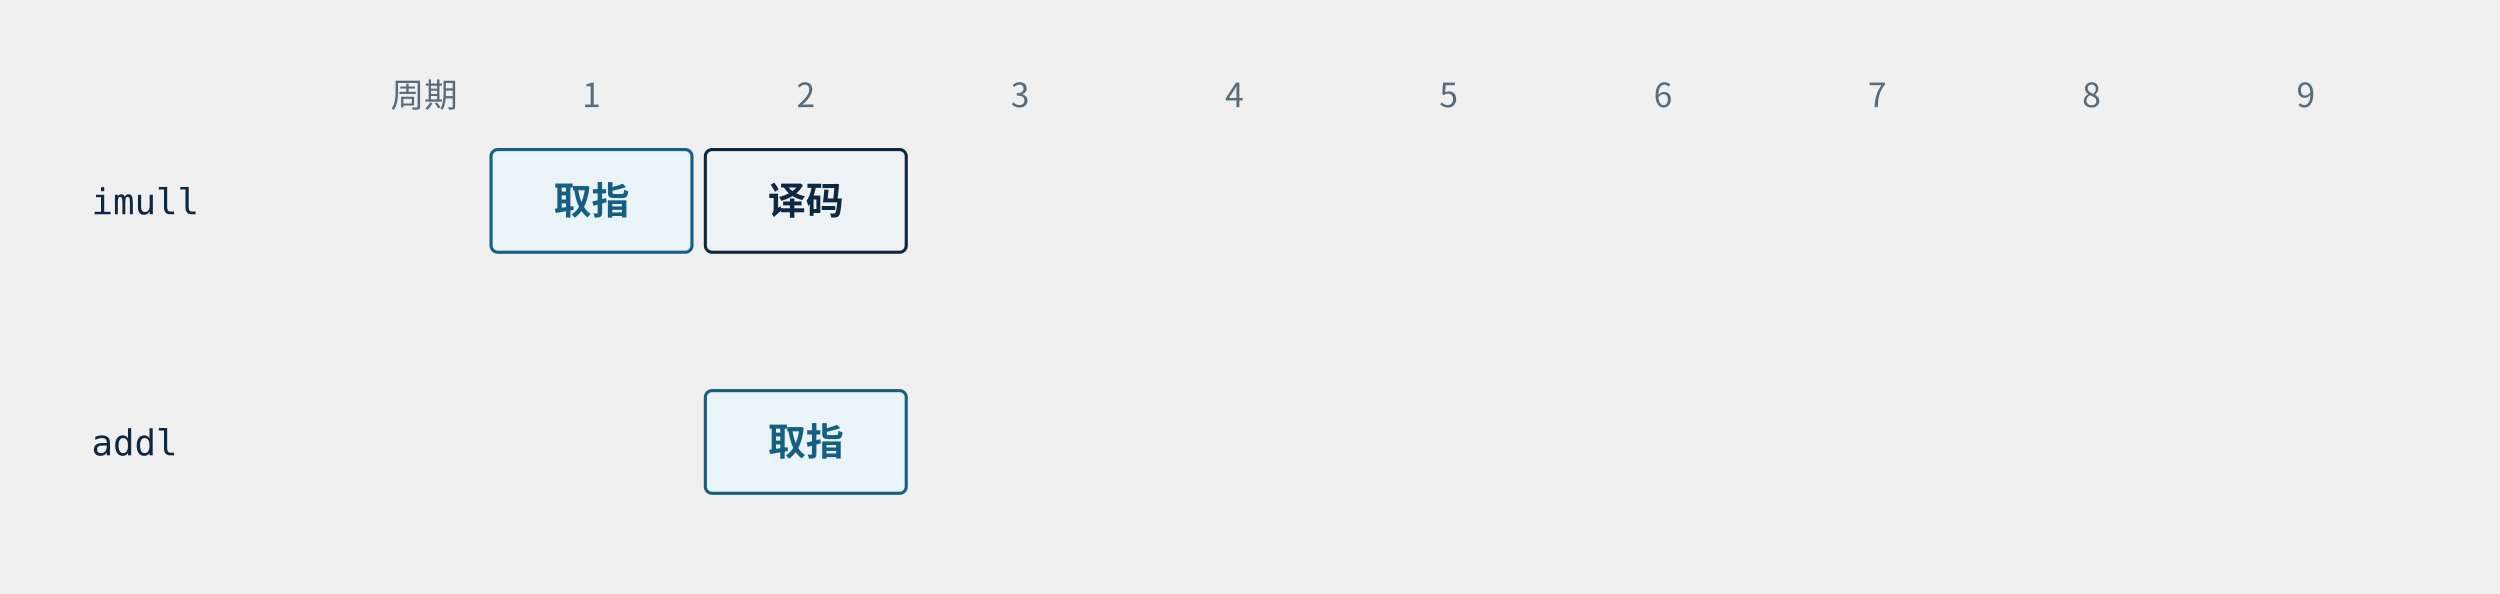
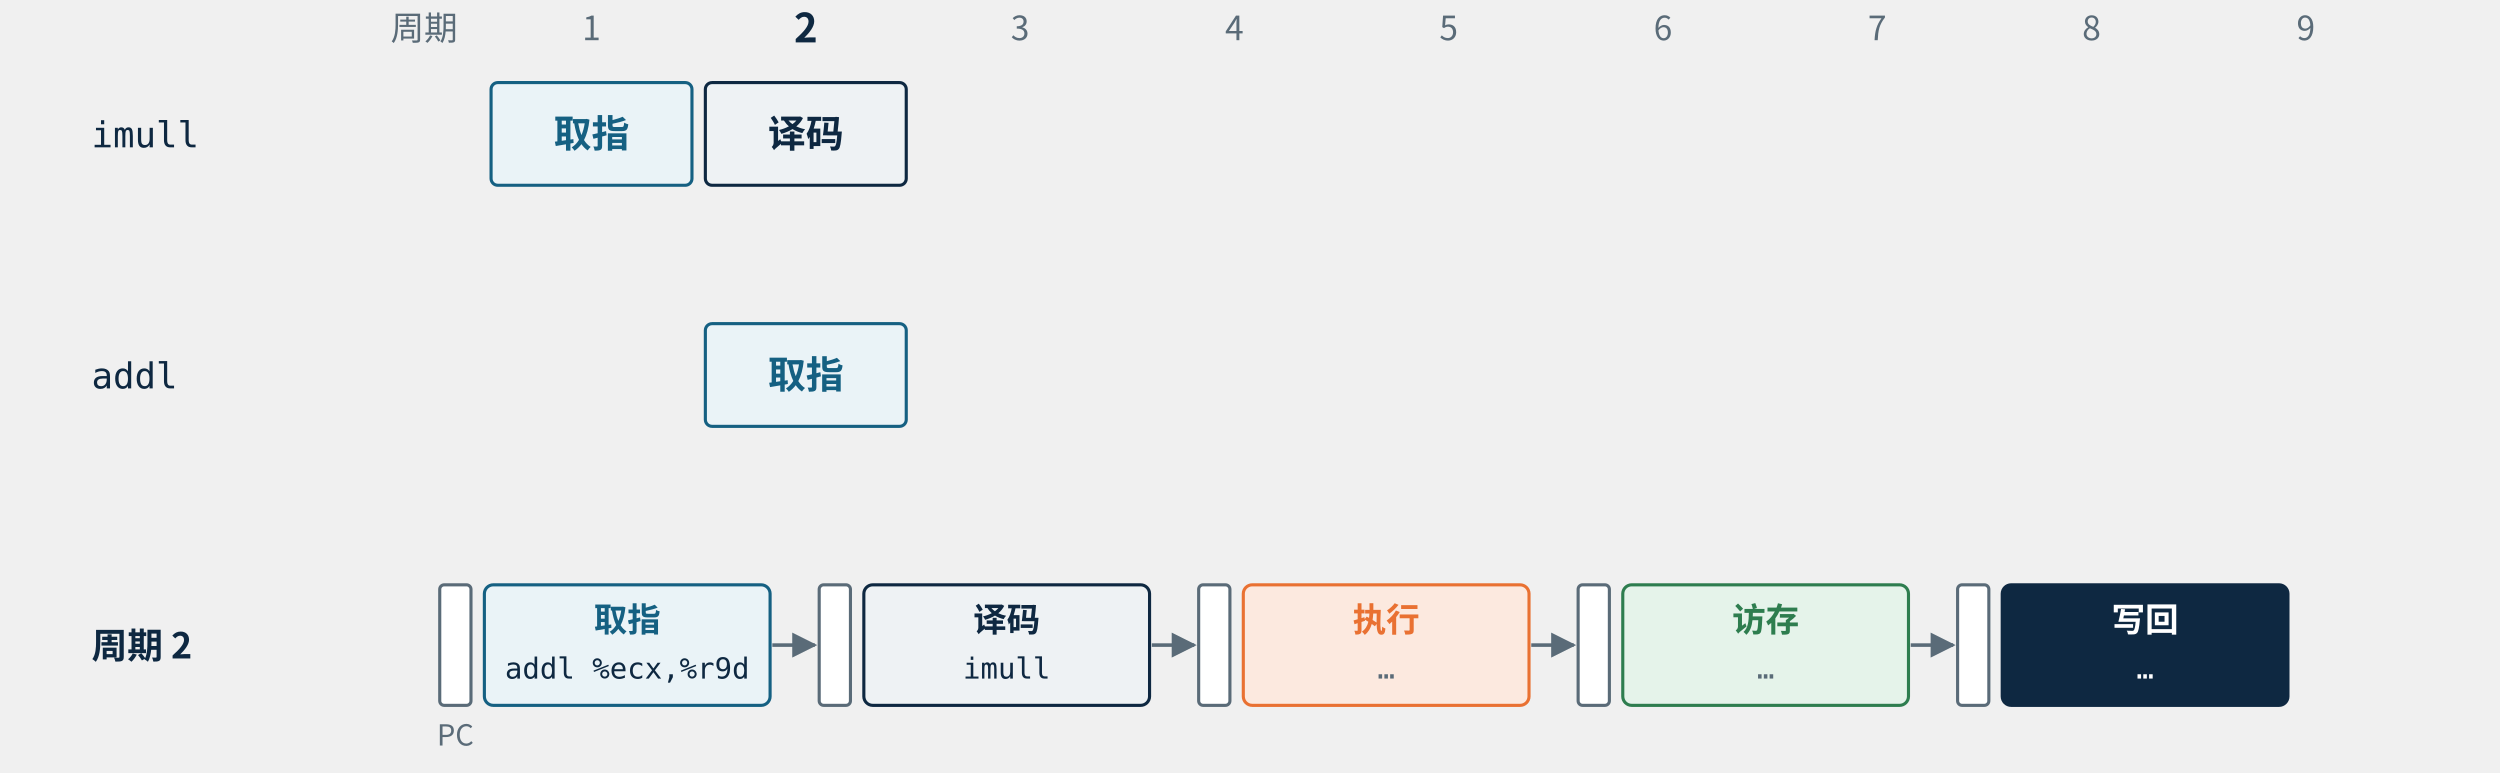
- <svg xmlns="http://www.w3.org/2000/svg" viewBox="-17 0 1120 266" width="1120" height="266">
+ <svg xmlns="http://www.w3.org/2000/svg" viewBox="-17 0 1120 346" width="1120" height="346">
  <defs>
    <marker id="ah-156082" viewBox="0 0 10 10" refX="9" refY="5" markerWidth="7" markerHeight="7" orient="auto-start-reverse">
      <path d="M0,0 L10,5 L0,10 z" fill="#156082" />
    </marker>
    <marker id="ah-e97132" viewBox="0 0 10 10" refX="9" refY="5" markerWidth="7" markerHeight="7" orient="auto-start-reverse">
      <path d="M0,0 L10,5 L0,10 z" fill="#e97132" />
    </marker>
    <marker id="ah-0e2841" viewBox="0 0 10 10" refX="9" refY="5" markerWidth="7" markerHeight="7" orient="auto-start-reverse">
      <path d="M0,0 L10,5 L0,10 z" fill="#0e2841" />
    </marker>
    <marker id="ah-2e7d4f" viewBox="0 0 10 10" refX="9" refY="5" markerWidth="7" markerHeight="7" orient="auto-start-reverse">
      <path d="M0,0 L10,5 L0,10 z" fill="#2e7d4f" />
    </marker>
    <marker id="ah-c0392b" viewBox="0 0 10 10" refX="9" refY="5" markerWidth="7" markerHeight="7" orient="auto-start-reverse">
      <path d="M0,0 L10,5 L0,10 z" fill="#c0392b" />
    </marker>
    <marker id="ah-5a6b78" viewBox="0 0 10 10" refX="9" refY="5" markerWidth="7" markerHeight="7" orient="auto-start-reverse">
      <path d="M0,0 L10,5 L0,10 z" fill="#5a6b78" />
    </marker>
    <marker id="ah-9fb5c3" viewBox="0 0 10 10" refX="9" refY="5" markerWidth="7" markerHeight="7" orient="auto-start-reverse">
      <path d="M0,0 L10,5 L0,10 z" fill="#9fb5c3" />
    </marker>
  </defs>
-   <text x="188.0" y="48.0" font-family="PingFang SC, Noto Sans CJK SC, Source Han Sans SC, sans-serif" font-size="15" font-weight="normal" fill="#5a6b78" text-anchor="end">周期</text>
-   <text x="248.0" y="48.0" font-family="PingFang SC, Noto Sans CJK SC, Source Han Sans SC, sans-serif" font-size="15" font-weight="normal" fill="#5a6b78" text-anchor="middle">1</text>
-   <text x="344.0" y="48.0" font-family="PingFang SC, Noto Sans CJK SC, Source Han Sans SC, sans-serif" font-size="15" font-weight="normal" fill="#5a6b78" text-anchor="middle">2</text>
-   <text x="440.0" y="48.0" font-family="PingFang SC, Noto Sans CJK SC, Source Han Sans SC, sans-serif" font-size="15" font-weight="normal" fill="#5a6b78" text-anchor="middle">3</text>
-   <text x="536.0" y="48.0" font-family="PingFang SC, Noto Sans CJK SC, Source Han Sans SC, sans-serif" font-size="15" font-weight="normal" fill="#5a6b78" text-anchor="middle">4</text>
-   <text x="632.0" y="48.0" font-family="PingFang SC, Noto Sans CJK SC, Source Han Sans SC, sans-serif" font-size="15" font-weight="normal" fill="#5a6b78" text-anchor="middle">5</text>
-   <text x="728.0" y="48.0" font-family="PingFang SC, Noto Sans CJK SC, Source Han Sans SC, sans-serif" font-size="15" font-weight="normal" fill="#5a6b78" text-anchor="middle">6</text>
-   <text x="824.0" y="48.0" font-family="PingFang SC, Noto Sans CJK SC, Source Han Sans SC, sans-serif" font-size="15" font-weight="normal" fill="#5a6b78" text-anchor="middle">7</text>
-   <text x="920.0" y="48.0" font-family="PingFang SC, Noto Sans CJK SC, Source Han Sans SC, sans-serif" font-size="15" font-weight="normal" fill="#5a6b78" text-anchor="middle">8</text>
-   <text x="1016.0" y="48.0" font-family="PingFang SC, Noto Sans CJK SC, Source Han Sans SC, sans-serif" font-size="15" font-weight="normal" fill="#5a6b78" text-anchor="middle">9</text>
-   <text x="24.0" y="96.0" font-family="SFMono-Regular, Menlo, DejaVu Sans Mono, Consolas, monospace" font-size="16" font-weight="normal" fill="#0e2841" text-anchor="start">imull</text>
-   <rect x="203.0" y="67.0" width="90.0" height="46.0" rx="3" fill="#eaf3f7" stroke="#156082" stroke-width="1.4" />
-   <text x="248.0" y="96.0" font-family="PingFang SC, Noto Sans CJK SC, Source Han Sans SC, sans-serif" font-size="17" font-weight="bold" fill="#156082" text-anchor="middle">取指</text>
-   <rect x="299.0" y="67.0" width="90.0" height="46.0" rx="3" fill="#eef2f4" stroke="#0e2841" stroke-width="1.4" />
-   <text x="344.0" y="96.0" font-family="PingFang SC, Noto Sans CJK SC, Source Han Sans SC, sans-serif" font-size="17" font-weight="bold" fill="#0e2841" text-anchor="middle">译码</text>
-   <text x="24.0" y="204.0" font-family="SFMono-Regular, Menlo, DejaVu Sans Mono, Consolas, monospace" font-size="16" font-weight="normal" fill="#0e2841" text-anchor="start">addl</text>
-   <rect x="299.0" y="175.0" width="90.0" height="46.0" rx="3" fill="#eaf3f7" stroke="#156082" stroke-width="1.4" />
-   <text x="344.0" y="204.0" font-family="PingFang SC, Noto Sans CJK SC, Source Han Sans SC, sans-serif" font-size="17" font-weight="bold" fill="#156082" text-anchor="middle">取指</text>
+   <text x="188.0" y="18.0" font-family="PingFang SC, Noto Sans CJK SC, Source Han Sans SC, sans-serif" font-size="15" font-weight="normal" fill="#5a6b78" text-anchor="end">周期</text>
+   <text x="248.0" y="18.0" font-family="PingFang SC, Noto Sans CJK SC, Source Han Sans SC, sans-serif" font-size="15" font-weight="normal" fill="#5a6b78" text-anchor="middle">1</text>
+   <text x="344.0" y="19.0" font-family="PingFang SC, Noto Sans CJK SC, Source Han Sans SC, sans-serif" font-size="18" font-weight="bold" fill="#0e2841" text-anchor="middle">2</text>
+   <text x="440.0" y="18.0" font-family="PingFang SC, Noto Sans CJK SC, Source Han Sans SC, sans-serif" font-size="15" font-weight="normal" fill="#5a6b78" text-anchor="middle">3</text>
+   <text x="536.0" y="18.0" font-family="PingFang SC, Noto Sans CJK SC, Source Han Sans SC, sans-serif" font-size="15" font-weight="normal" fill="#5a6b78" text-anchor="middle">4</text>
+   <text x="632.0" y="18.0" font-family="PingFang SC, Noto Sans CJK SC, Source Han Sans SC, sans-serif" font-size="15" font-weight="normal" fill="#5a6b78" text-anchor="middle">5</text>
+   <text x="728.0" y="18.0" font-family="PingFang SC, Noto Sans CJK SC, Source Han Sans SC, sans-serif" font-size="15" font-weight="normal" fill="#5a6b78" text-anchor="middle">6</text>
+   <text x="824.0" y="18.0" font-family="PingFang SC, Noto Sans CJK SC, Source Han Sans SC, sans-serif" font-size="15" font-weight="normal" fill="#5a6b78" text-anchor="middle">7</text>
+   <text x="920.0" y="18.0" font-family="PingFang SC, Noto Sans CJK SC, Source Han Sans SC, sans-serif" font-size="15" font-weight="normal" fill="#5a6b78" text-anchor="middle">8</text>
+   <text x="1016.0" y="18.0" font-family="PingFang SC, Noto Sans CJK SC, Source Han Sans SC, sans-serif" font-size="15" font-weight="normal" fill="#5a6b78" text-anchor="middle">9</text>
+   <text x="24.0" y="66.0" font-family="SFMono-Regular, Menlo, DejaVu Sans Mono, Consolas, monospace" font-size="16" font-weight="normal" fill="#0e2841" text-anchor="start">imull</text>
+   <rect x="203.0" y="37.0" width="90.0" height="46.0" rx="3" fill="#eaf3f7" stroke="#156082" stroke-width="1.4" />
+   <text x="248.0" y="66.0" font-family="PingFang SC, Noto Sans CJK SC, Source Han Sans SC, sans-serif" font-size="17" font-weight="bold" fill="#156082" text-anchor="middle">取指</text>
+   <rect x="299.0" y="37.0" width="90.0" height="46.0" rx="3" fill="#eef2f4" stroke="#0e2841" stroke-width="1.4" />
+   <text x="344.0" y="66.0" font-family="PingFang SC, Noto Sans CJK SC, Source Han Sans SC, sans-serif" font-size="17" font-weight="bold" fill="#0e2841" text-anchor="middle">译码</text>
+   <text x="24.0" y="174.0" font-family="SFMono-Regular, Menlo, DejaVu Sans Mono, Consolas, monospace" font-size="16" font-weight="normal" fill="#0e2841" text-anchor="start">addl</text>
+   <rect x="299.0" y="145.0" width="90.0" height="46.0" rx="3" fill="#eaf3f7" stroke="#156082" stroke-width="1.4" />
+   <text x="344.0" y="174.0" font-family="PingFang SC, Noto Sans CJK SC, Source Han Sans SC, sans-serif" font-size="17" font-weight="bold" fill="#156082" text-anchor="middle">取指</text>
+   <text x="24.0" y="295.0" font-family="PingFang SC, Noto Sans CJK SC, Source Han Sans SC, sans-serif" font-size="16" font-weight="bold" fill="#0e2841" text-anchor="start">周期 2</text>
+   <rect x="180.0" y="262.0" width="14.0" height="54.0" rx="2" fill="#ffffff" stroke="#5a6b78" stroke-width="1.4" />
+   <rect x="200.0" y="262.0" width="128.0" height="54.0" rx="4" fill="#eaf3f7" stroke="#156082" stroke-width="1.4" />
+   <text x="264.0" y="283.0" font-family="PingFang SC, Noto Sans CJK SC, Source Han Sans SC, sans-serif" font-size="15" font-weight="bold" fill="#156082" text-anchor="middle">取指</text>
+   <text x="264.0" y="304.0" font-family="SFMono-Regular, Menlo, DejaVu Sans Mono, Consolas, monospace" font-size="13" font-weight="normal" fill="#0e2841" text-anchor="middle">addl %ecx,%r9d</text>
+   <line x1="329.0" y1="289.0" x2="348.0" y2="289.0" stroke="#5a6b78" stroke-width="1.6" marker-end="url(#ah-5a6b78)" />
+   <rect x="350.0" y="262.0" width="14.0" height="54.0" rx="2" fill="#ffffff" stroke="#5a6b78" stroke-width="1.4" />
+   <rect x="370.0" y="262.0" width="128.0" height="54.0" rx="4" fill="#eef2f4" stroke="#0e2841" stroke-width="1.4" />
+   <text x="434.0" y="283.0" font-family="PingFang SC, Noto Sans CJK SC, Source Han Sans SC, sans-serif" font-size="15" font-weight="bold" fill="#0e2841" text-anchor="middle">译码</text>
+   <text x="434.0" y="304.0" font-family="SFMono-Regular, Menlo, DejaVu Sans Mono, Consolas, monospace" font-size="13" font-weight="normal" fill="#0e2841" text-anchor="middle">imull</text>
+   <line x1="499.0" y1="289.0" x2="518.0" y2="289.0" stroke="#5a6b78" stroke-width="1.6" marker-end="url(#ah-5a6b78)" />
+   <rect x="520.0" y="262.0" width="14.0" height="54.0" rx="2" fill="#ffffff" stroke="#5a6b78" stroke-width="1.4" />
+   <rect x="540.0" y="262.0" width="128.0" height="54.0" rx="4" fill="#fce9df" stroke="#e97132" stroke-width="1.4" />
+   <text x="604.0" y="283.0" font-family="PingFang SC, Noto Sans CJK SC, Source Han Sans SC, sans-serif" font-size="15" font-weight="bold" fill="#e97132" text-anchor="middle">执行</text>
+   <text x="604.0" y="304.0" font-family="SFMono-Regular, Menlo, DejaVu Sans Mono, Consolas, monospace" font-size="13" font-weight="normal" fill="#5a6b78" text-anchor="middle">…</text>
+   <line x1="669.0" y1="289.0" x2="688.0" y2="289.0" stroke="#5a6b78" stroke-width="1.6" marker-end="url(#ah-5a6b78)" />
+   <rect x="690.0" y="262.0" width="14.0" height="54.0" rx="2" fill="#ffffff" stroke="#5a6b78" stroke-width="1.4" />
+   <rect x="710.0" y="262.0" width="128.0" height="54.0" rx="4" fill="#e5f3ea" stroke="#2e7d4f" stroke-width="1.4" />
+   <text x="774.0" y="283.0" font-family="PingFang SC, Noto Sans CJK SC, Source Han Sans SC, sans-serif" font-size="15" font-weight="bold" fill="#2e7d4f" text-anchor="middle">访存</text>
+   <text x="774.0" y="304.0" font-family="SFMono-Regular, Menlo, DejaVu Sans Mono, Consolas, monospace" font-size="13" font-weight="normal" fill="#5a6b78" text-anchor="middle">…</text>
+   <line x1="839.0" y1="289.0" x2="858.0" y2="289.0" stroke="#5a6b78" stroke-width="1.6" marker-end="url(#ah-5a6b78)" />
+   <rect x="860.0" y="262.0" width="14.0" height="54.0" rx="2" fill="#ffffff" stroke="#5a6b78" stroke-width="1.4" />
+   <rect x="880.0" y="262.0" width="128.0" height="54.0" rx="4" fill="#0e2841" stroke="#0e2841" stroke-width="1.4" />
+   <text x="944.0" y="283.0" font-family="PingFang SC, Noto Sans CJK SC, Source Han Sans SC, sans-serif" font-size="15" font-weight="bold" fill="#ffffff" text-anchor="middle">写回</text>
+   <text x="944.0" y="304.0" font-family="SFMono-Regular, Menlo, DejaVu Sans Mono, Consolas, monospace" font-size="13" font-weight="normal" fill="#ffffff" text-anchor="middle">…</text>
+   <text x="187.0" y="334.0" font-family="PingFang SC, Noto Sans CJK SC, Source Han Sans SC, sans-serif" font-size="13" font-weight="normal" fill="#5a6b78" text-anchor="middle">PC</text>
</svg>
